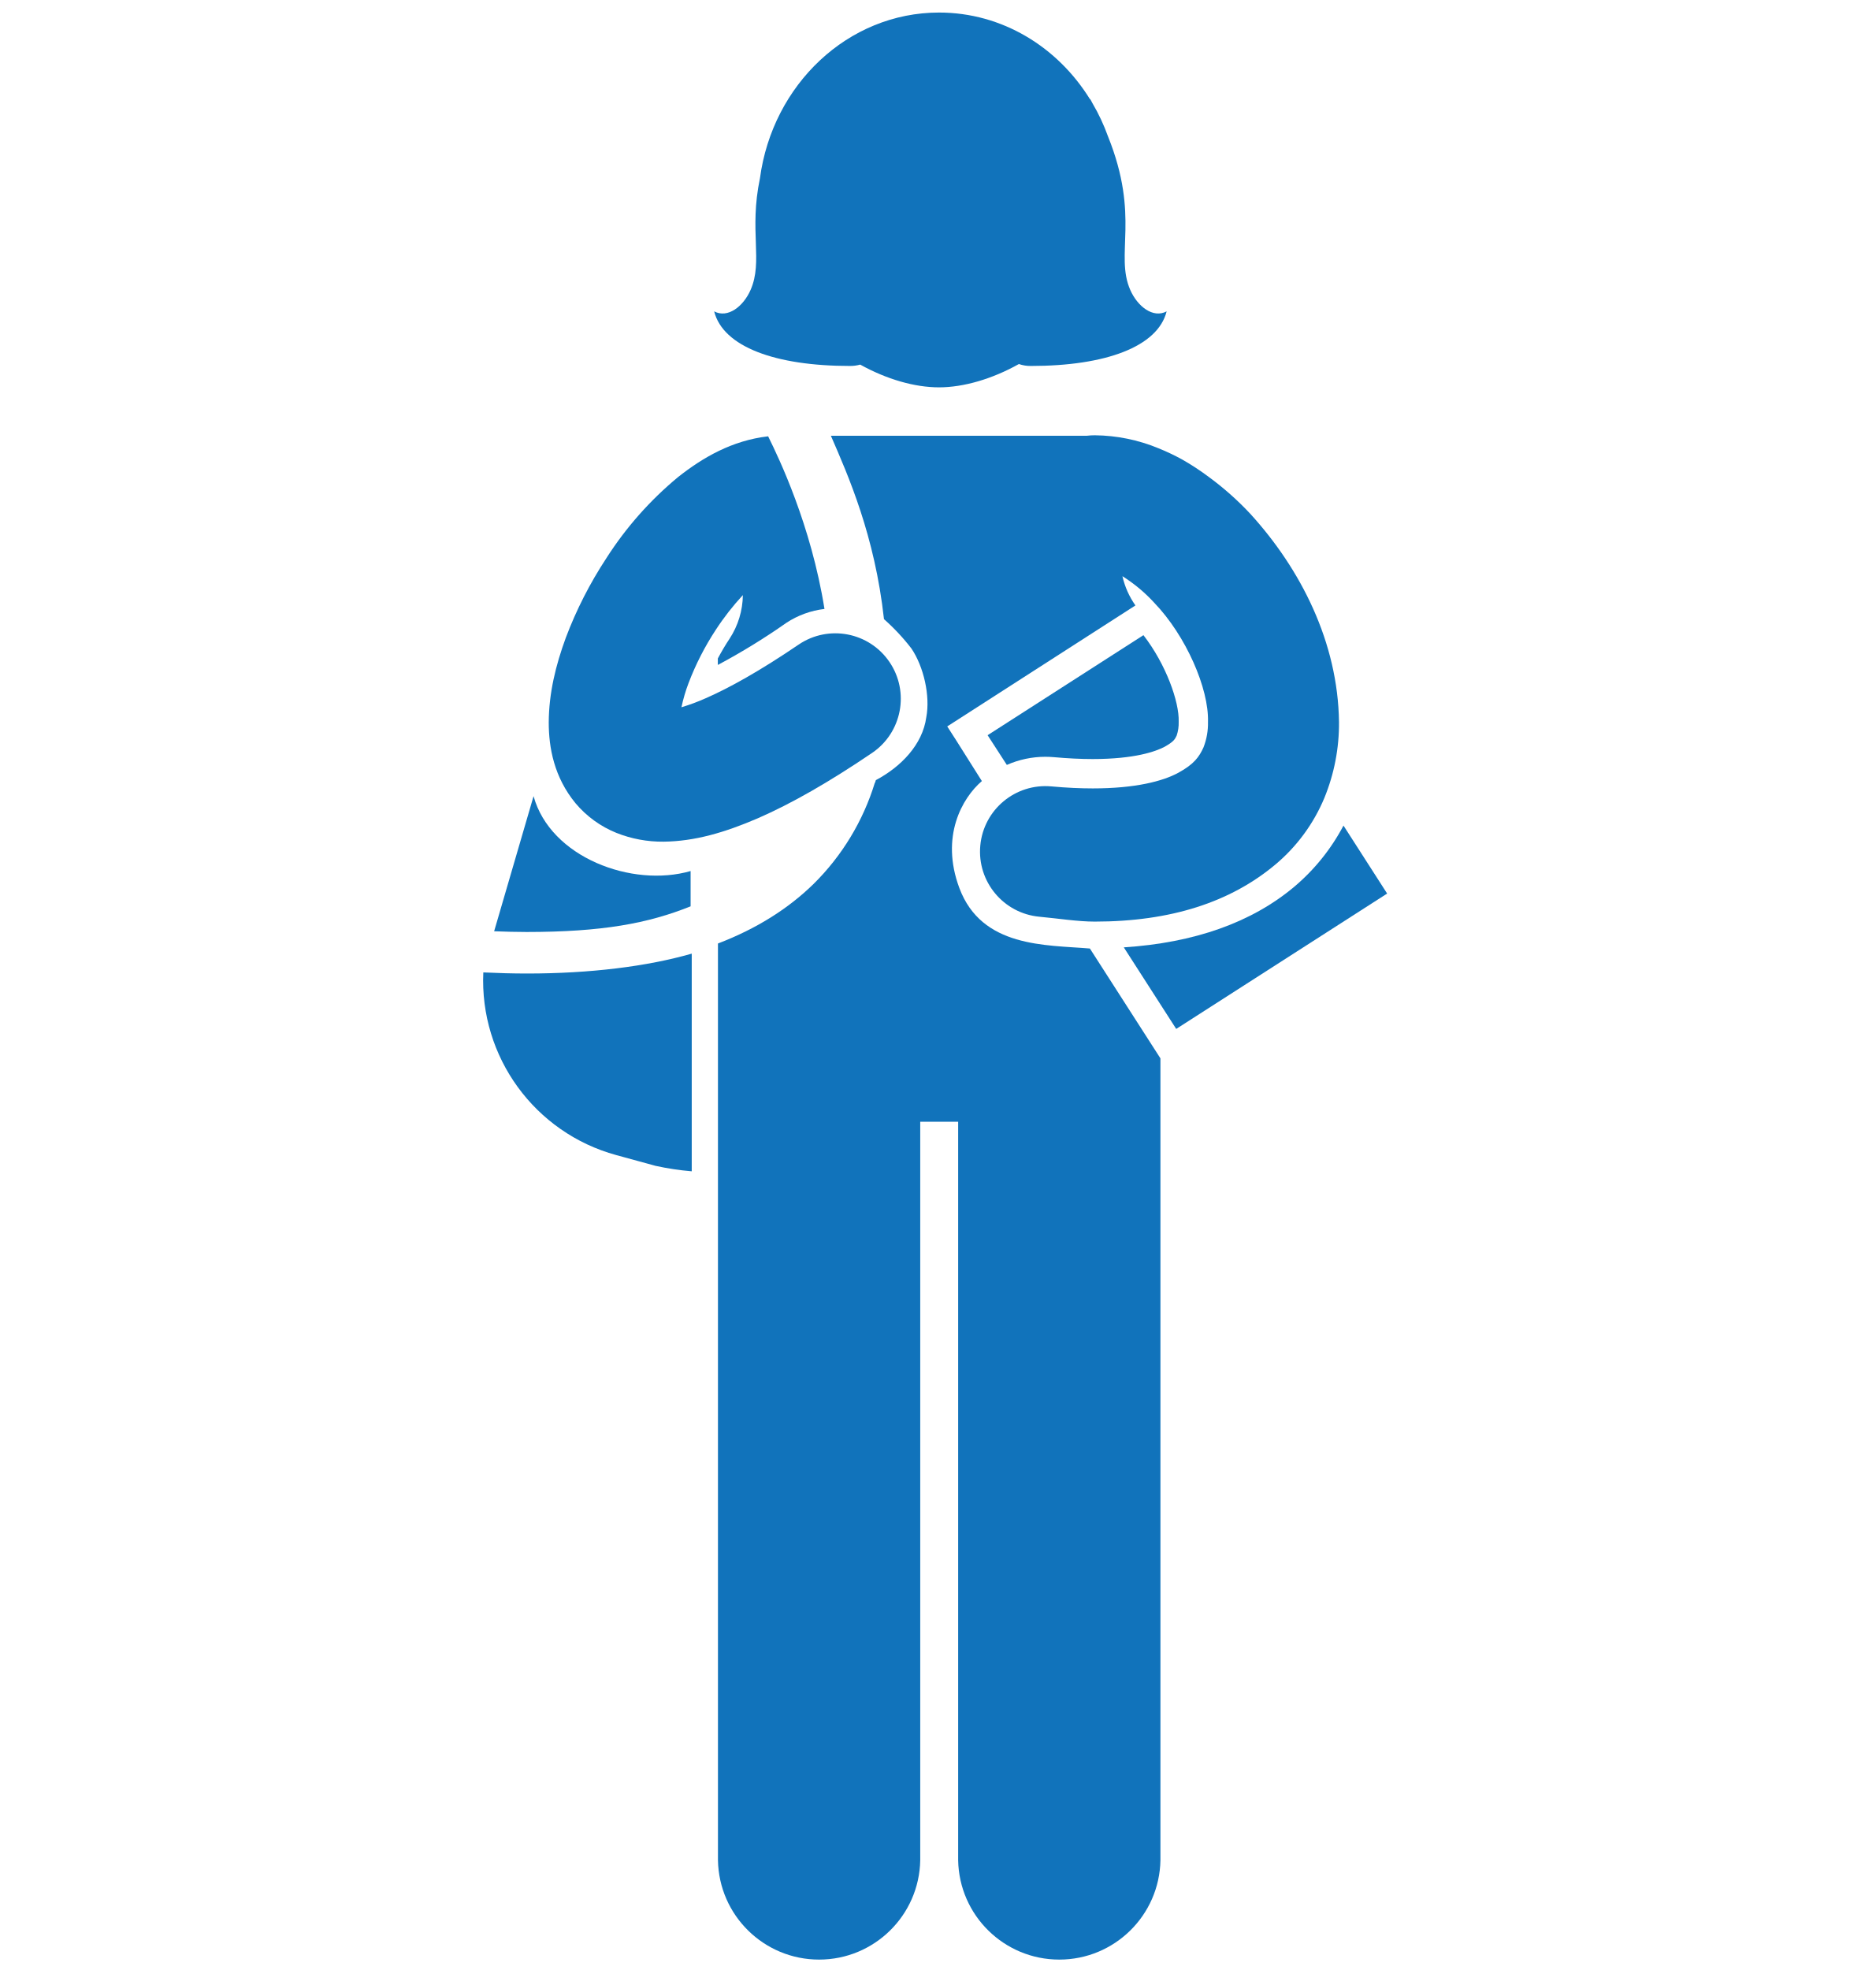
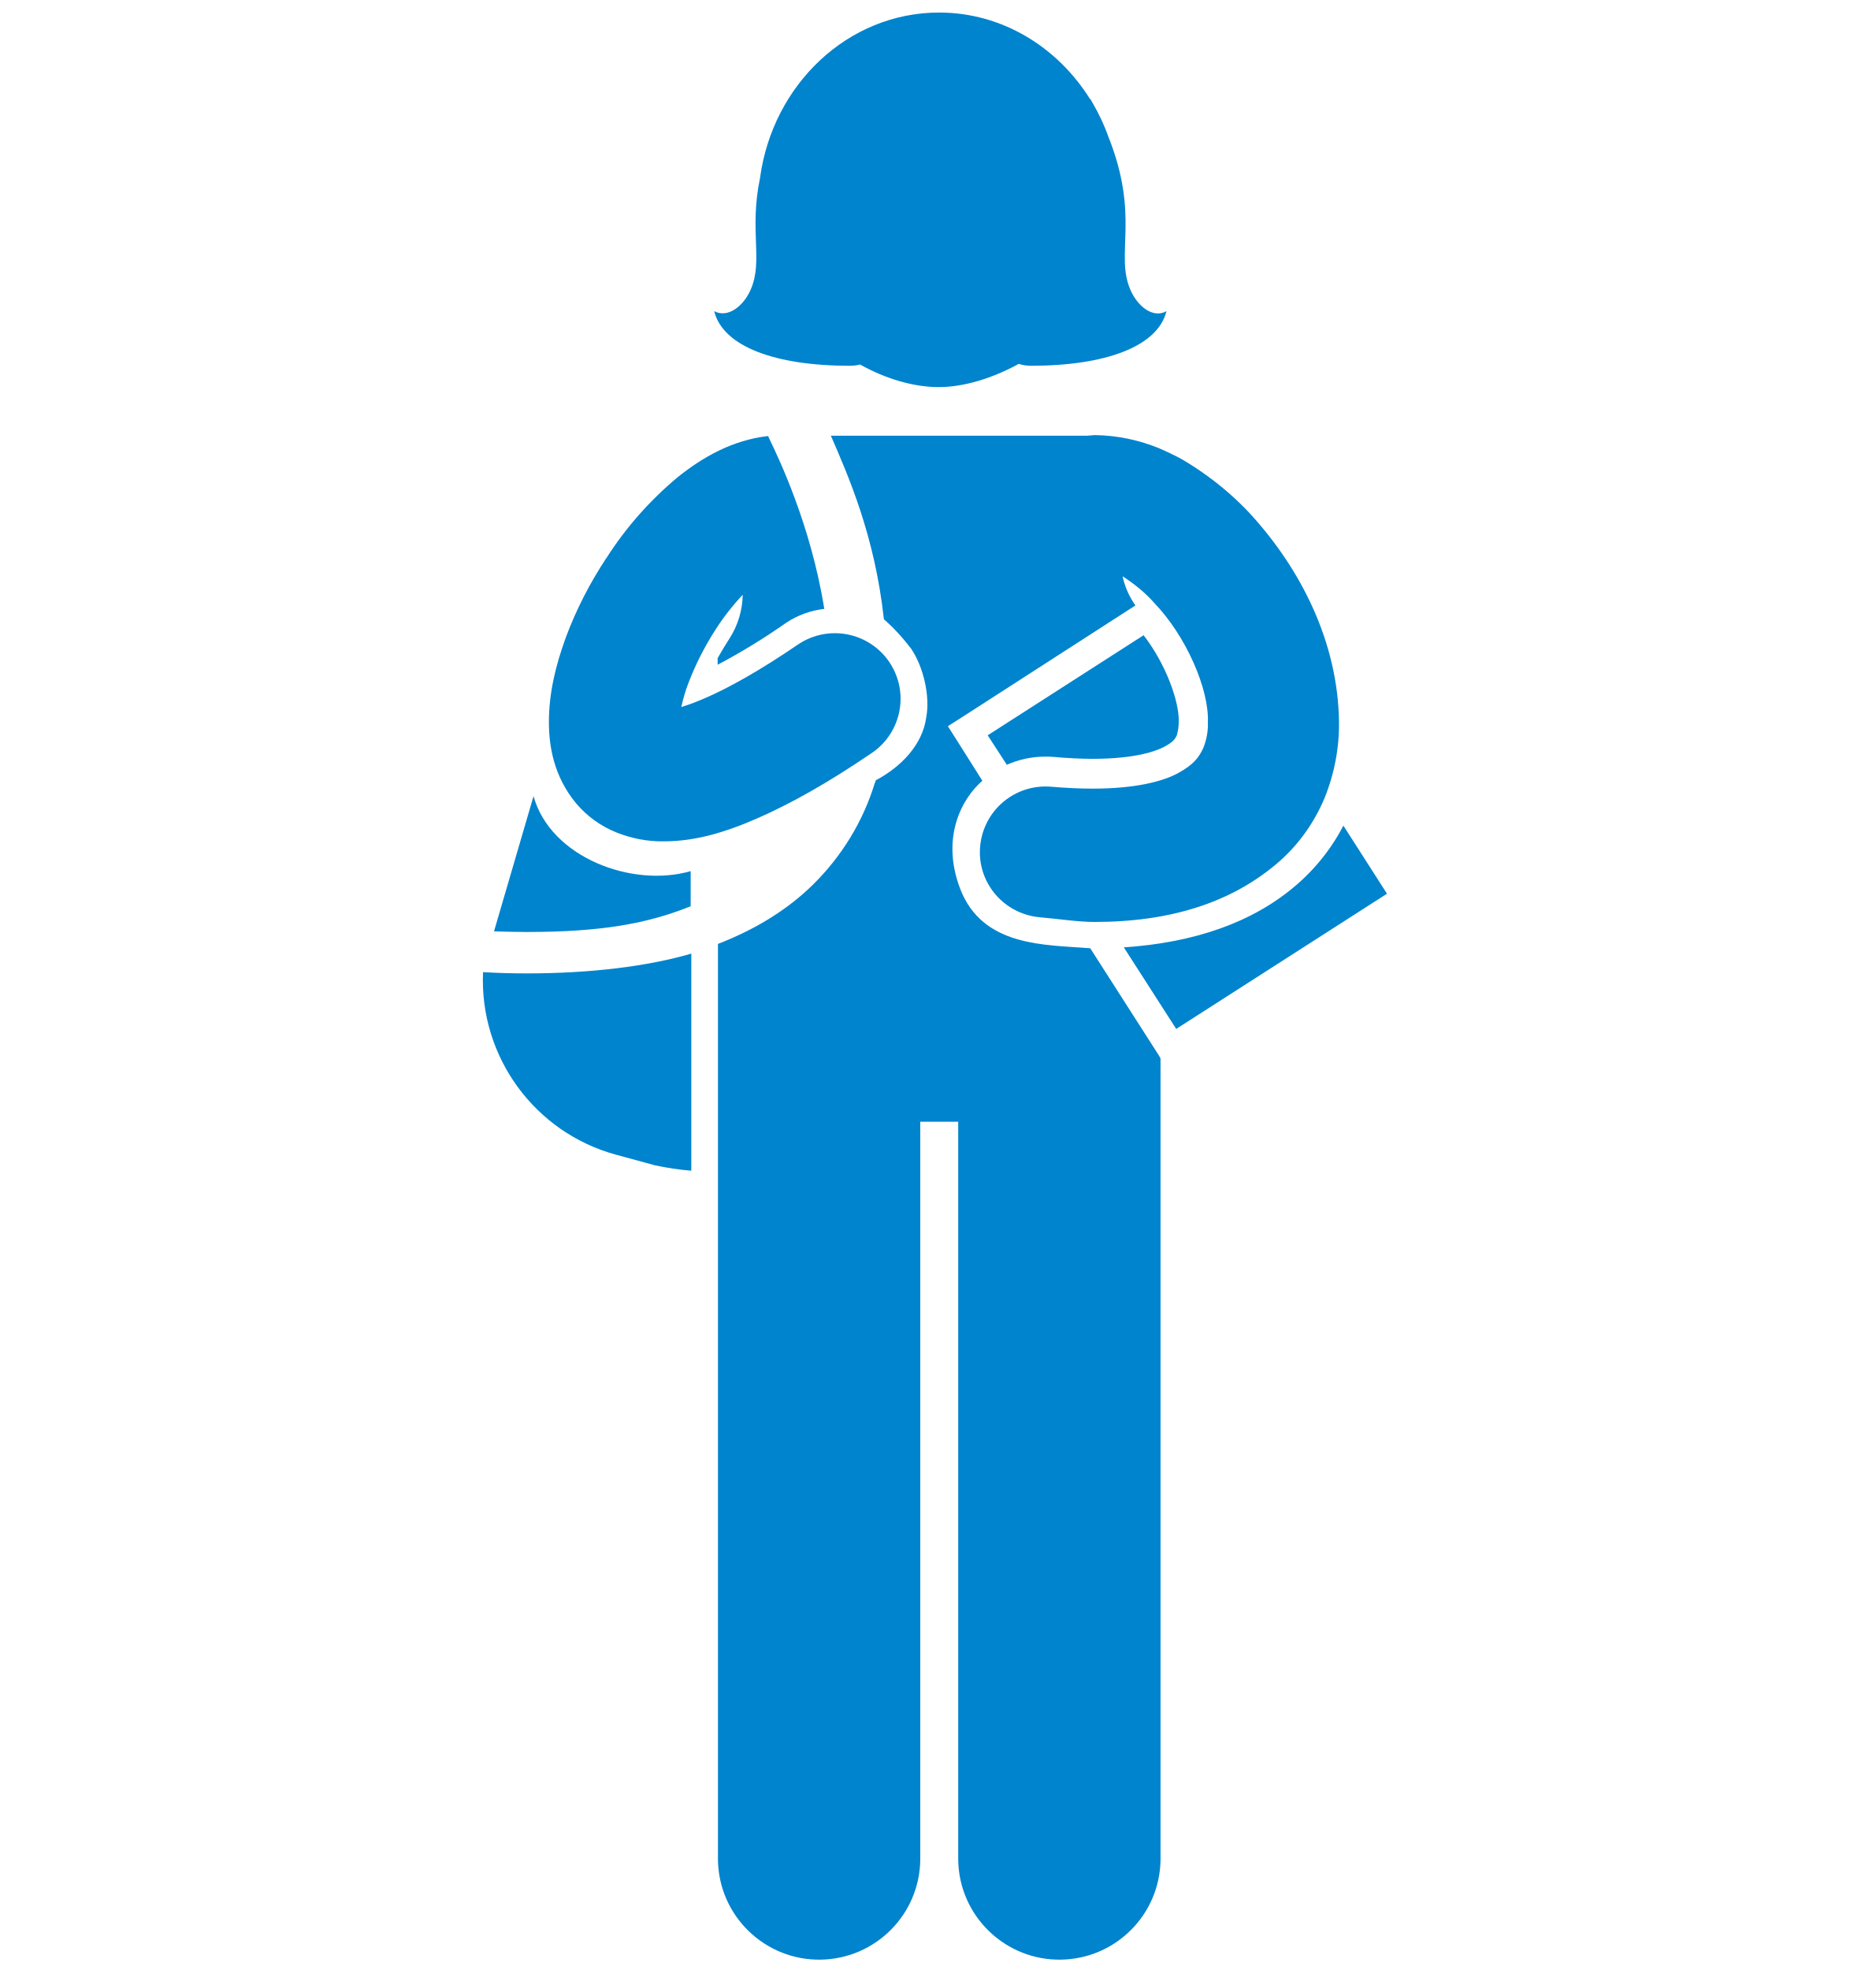
- <svg xmlns="http://www.w3.org/2000/svg" id="Layer_1" data-name="Layer 1" viewBox="0 0 598 628">
-   <defs>
-     <style>.cls-1{fill:#1173bb;}</style>
-   </defs>
-   <path class="cls-1" d="M220.18,288.92l0-11.25c-18.66,5.39-44.71-4.35-50.07-23.87l-12.57,43.07c3.55.13,7,.23,10.36.23C191.93,297.09,206.54,294.4,220.18,288.92Z" />
-   <path class="cls-1" d="M168.11,310.34h-.17c-4.44,0-9.08-.13-13.85-.35a57.67,57.67,0,0,0,42.38,58.23L209,371.65a88.39,88.39,0,0,0,11.54,1.74V304C206.28,308.1,188.08,310.34,168.11,310.34Z" />
-   <path class="cls-1" d="M241.64,260.84c10.69-4.67,22.57-11.45,36.4-20.82a20.86,20.86,0,0,0-23.43-34.53c-12.29,8.36-22.24,13.89-29.65,17.11a62.83,62.83,0,0,1-7.7,2.86,51.8,51.8,0,0,1,2.26-7.69,87.55,87.55,0,0,1,8.73-17.06v0a82.18,82.18,0,0,1,8.59-11,25.92,25.92,0,0,1-4.22,13.87c-1.34,2-2.6,4.17-3.76,6.32v2.07a208.84,208.84,0,0,0,21.86-13.43,28.09,28.09,0,0,1,12.14-4.42c-4.28-26.79-14.6-48.19-17.74-54.57-.08-.18-.15-.31-.22-.46-11.54,1.33-20.86,6.78-28.73,13a111.4,111.4,0,0,0-22.82,25.8.56.56,0,0,0-.05.08,129,129,0,0,0-12.91,25.33c-3.21,8.76-5.39,17.59-5.44,27,0,8,1.68,17.43,8.55,25.77a33.21,33.21,0,0,0,13,9.43,39.59,39.59,0,0,0,15.08,2.81C221.44,268.19,230.93,265.45,241.64,260.84Z" />
-   <path class="cls-1" d="M358.29,302c22.47-1.45,40.7-7.91,54.24-19.23a65.43,65.43,0,0,0,15.8-19.59l13.92,21.67L375,328Z" />
-   <path class="cls-1" d="M314.87,234.37l49.68-31.89c7.22,9.33,11.43,21.26,11.24,27.53v.13a12.46,12.46,0,0,1-.63,4.31c-.57,1.25-1,2-3.88,3.62-2.78,1.46-9.45,3.9-22.92,3.9-3.76,0-7.92-.2-12.36-.6-.94-.08-1.87-.12-2.77-.12A30.4,30.4,0,0,0,321,243.84Z" />
-   <path class="cls-1" d="M346.5,138.91H264.9c5.52,12.69,14,31.82,16.93,58.46a67.44,67.44,0,0,1,8.74,9.35c3.91,5.76,6.06,15.09,4.75,21.93-1.19,8.77-8.13,15.81-16,20-.26.17-.15.72-.41.9a77.16,77.16,0,0,1-19.56,32.27c-7.95,7.76-18,14.18-30.45,18.95V593a32.25,32.25,0,0,0,64.49,0V357.59h12.09V593a32.25,32.25,0,0,0,64.49,0V337.39l-.55-.86-21.94-34.16c-14.08-1.19-34.49-.2-41.62-19.29-6.13-16.42.9-28.7,7.18-34.09l-8.2-13L302,231.57l4.39-2.82L362,193a26.14,26.14,0,0,1-4.15-9.32A49.29,49.29,0,0,1,368,192.15h0c10.11,10.51,17.46,27.37,17.13,38a21,21,0,0,1-1.43,8.1c-1.39,3.07-3.06,5.38-8,8.08s-13.72,5-27.29,5c-4,0-8.39-.2-13.2-.64a20.86,20.86,0,1,0-3.8,41.55c5.94.55,12.21,1.55,17.61,1.55,24.22,0,43.25-6.19,57.56-18.16a55.67,55.67,0,0,0,15.67-21.3,62.42,62.42,0,0,0,4.65-24.16c-.33-25.37-12.14-48.68-28.3-66.4l0,0A94.82,94.82,0,0,0,385.33,152a80.26,80.26,0,0,0-8.54-5.58,70,70,0,0,0-7.52-3.55,54.36,54.36,0,0,0-20.22-4.11A21.4,21.4,0,0,0,346.5,138.91Z" />
-   <path class="cls-1" d="M360.36,92.45c-5-11.37,3.23-23.3-7.12-49a62.63,62.63,0,0,0-4.94-10.54l-.75-1.4a1.37,1.37,0,0,0,0,.19C337.25,15,319.53,4,299.39,4c-29.07,0-53.11,23-57.1,52.82-3.54,16.88,1.06,26.44-3,35.63-2.3,5.22-7.23,9.12-11.6,6.81,2.84,11.3,19.53,17.4,43.23,17.4a11.76,11.76,0,0,0,3.33-.43c8.43,4.67,17.33,7.25,25.13,7.25s16.93-2.65,25.46-7.43a11.15,11.15,0,0,0,3.88.61c23.7,0,40.39-6.1,43.23-17.4C367.6,101.57,362.66,97.67,360.36,92.45Z" />
+ <svg xmlns="http://www.w3.org/2000/svg" version="1.1" id="Layer_1" x="0px" y="0px" viewBox="0 0 598 628" style="enable-background:new 0 0 598 628;" xml:space="preserve">
+   <style type="text/css">
+ 	.st0{fill:#0084CE;}
+ </style>
+   <path class="st0" d="M220.2,288.9v-11.2c-18.7,5.4-44.7-4.4-50.1-23.9l-12.6,43.1c3.6,0.1,7,0.2,10.4,0.2  C191.9,297.1,206.5,294.4,220.2,288.9z" />
+   <path class="st0" d="M168.1,310.3h-0.2c-4.4,0-9.1-0.1-13.9-0.4c-1.2,26.9,16.4,51.1,42.4,58.2l12.5,3.4c3.8,0.8,7.7,1.4,11.5,1.7  V304C206.3,308.1,188.1,310.3,168.1,310.3z" />
+   <path class="st0" d="M241.6,260.8c10.7-4.7,22.6-11.4,36.4-20.8c9.5-6.5,12-19.4,5.5-29c-6.5-9.5-19.4-12-29-5.6l0,0  c-12.3,8.4-22.2,13.9-29.6,17.1c-2.5,1.1-5.1,2.1-7.7,2.9c0.6-2.6,1.3-5.2,2.3-7.7c2.3-6,5.2-11.7,8.7-17.1l0,0  c2.5-3.9,5.4-7.6,8.6-11c-0.1,4.9-1.5,9.7-4.2,13.9c-1.3,2-2.6,4.2-3.8,6.3v2.1c7.6-4,14.9-8.5,21.9-13.4c3.6-2.4,7.8-3.9,12.1-4.4  c-4.3-26.8-14.6-48.2-17.7-54.6c-0.1-0.2-0.1-0.3-0.2-0.5c-11.5,1.3-20.9,6.8-28.7,13c-8.9,7.4-16.6,16.1-22.8,25.8  c0,0,0,0.1-0.1,0.1c-5.2,7.9-9.6,16.4-12.9,25.3c-3.2,8.8-5.4,17.6-5.4,27c0,8,1.7,17.4,8.6,25.8c3.5,4.2,8,7.4,13,9.4  c4.8,1.9,9.9,2.9,15.1,2.8C221.4,268.2,230.9,265.5,241.6,260.8z" />
+   <path class="st0" d="M358.3,302c22.5-1.5,40.7-7.9,54.2-19.2c6.5-5.4,11.9-12.1,15.8-19.6l13.9,21.7L375,328L358.3,302z" />
+   <path class="st0" d="M314.9,234.4l49.7-31.9c7.2,9.3,11.4,21.3,11.2,27.5v0.1c0,1.5-0.2,2.9-0.6,4.3c-0.6,1.2-1,2-3.9,3.6  c-2.8,1.5-9.5,3.9-22.9,3.9c-3.8,0-7.9-0.2-12.4-0.6c-0.9-0.1-1.9-0.1-2.8-0.1c-4.2,0-8.4,0.9-12.2,2.6L314.9,234.4z" />
+   <path class="st0" d="M346.5,138.9h-81.6c5.5,12.7,14,31.8,16.9,58.5c3.2,2.8,6.1,6,8.7,9.4c3.9,5.8,6.1,15.1,4.8,21.9  c-1.2,8.8-8.1,15.8-16,20c-0.3,0.2-0.1,0.7-0.4,0.9c-3.7,12.2-10.5,23.3-19.6,32.3c-7.9,7.8-18,14.2-30.4,19V593  c0.3,17.8,15,32,32.8,31.7c17.4-0.3,31.4-14.3,31.7-31.7V357.6h12.1V593c0.3,17.8,15,32,32.8,31.7c17.4-0.3,31.4-14.3,31.7-31.7  V337.4l-0.5-0.9l-21.9-34.2c-14.1-1.2-34.5-0.2-41.6-19.3c-6.1-16.4,0.9-28.7,7.2-34.1l-8.2-13l-2.8-4.4l4.4-2.8L362,193  c-2-2.8-3.4-6-4.1-9.3c3.7,2.4,7.2,5.2,10.1,8.5l0,0c10.1,10.5,17.5,27.4,17.1,38c0.1,2.8-0.4,5.5-1.4,8.1c-1.4,3.1-3.1,5.4-8,8.1  s-13.7,5-27.3,5c-4,0-8.4-0.2-13.2-0.6c-11.5-1-21.6,7.4-22.7,18.9s7.4,21.6,18.9,22.7c5.9,0.5,12.2,1.5,17.6,1.5  c24.2,0,43.2-6.2,57.6-18.2c6.9-5.7,12.2-13,15.7-21.3c3.1-7.7,4.7-15.9,4.6-24.2c-0.3-25.4-12.1-48.7-28.3-66.4l0,0  c-4-4.3-8.5-8.3-13.3-11.8c-2.7-2-5.6-3.9-8.5-5.6c-2.4-1.3-4.9-2.5-7.5-3.6c-6.4-2.6-13.3-4-20.2-4.1  C348.2,138.8,347.3,138.8,346.5,138.9z" />
+   <path class="st0" d="M360.4,92.4c-5-11.4,3.2-23.3-7.1-49c-1.3-3.7-3-7.2-4.9-10.5l-0.8-1.4c0,0.1,0,0.1,0,0.2  C337.2,15,319.5,4,299.4,4c-29.1,0-53.1,23-57.1,52.8c-3.5,16.9,1.1,26.4-3,35.6c-2.3,5.2-7.2,9.1-11.6,6.8  c2.8,11.3,19.5,17.4,43.2,17.4c1.1,0,2.2-0.1,3.3-0.4c8.4,4.7,17.3,7.2,25.1,7.2s16.9-2.7,25.5-7.4c1.2,0.4,2.6,0.6,3.9,0.6  c23.7,0,40.4-6.1,43.2-17.4C367.6,101.6,362.7,97.7,360.4,92.4z" />
</svg>
